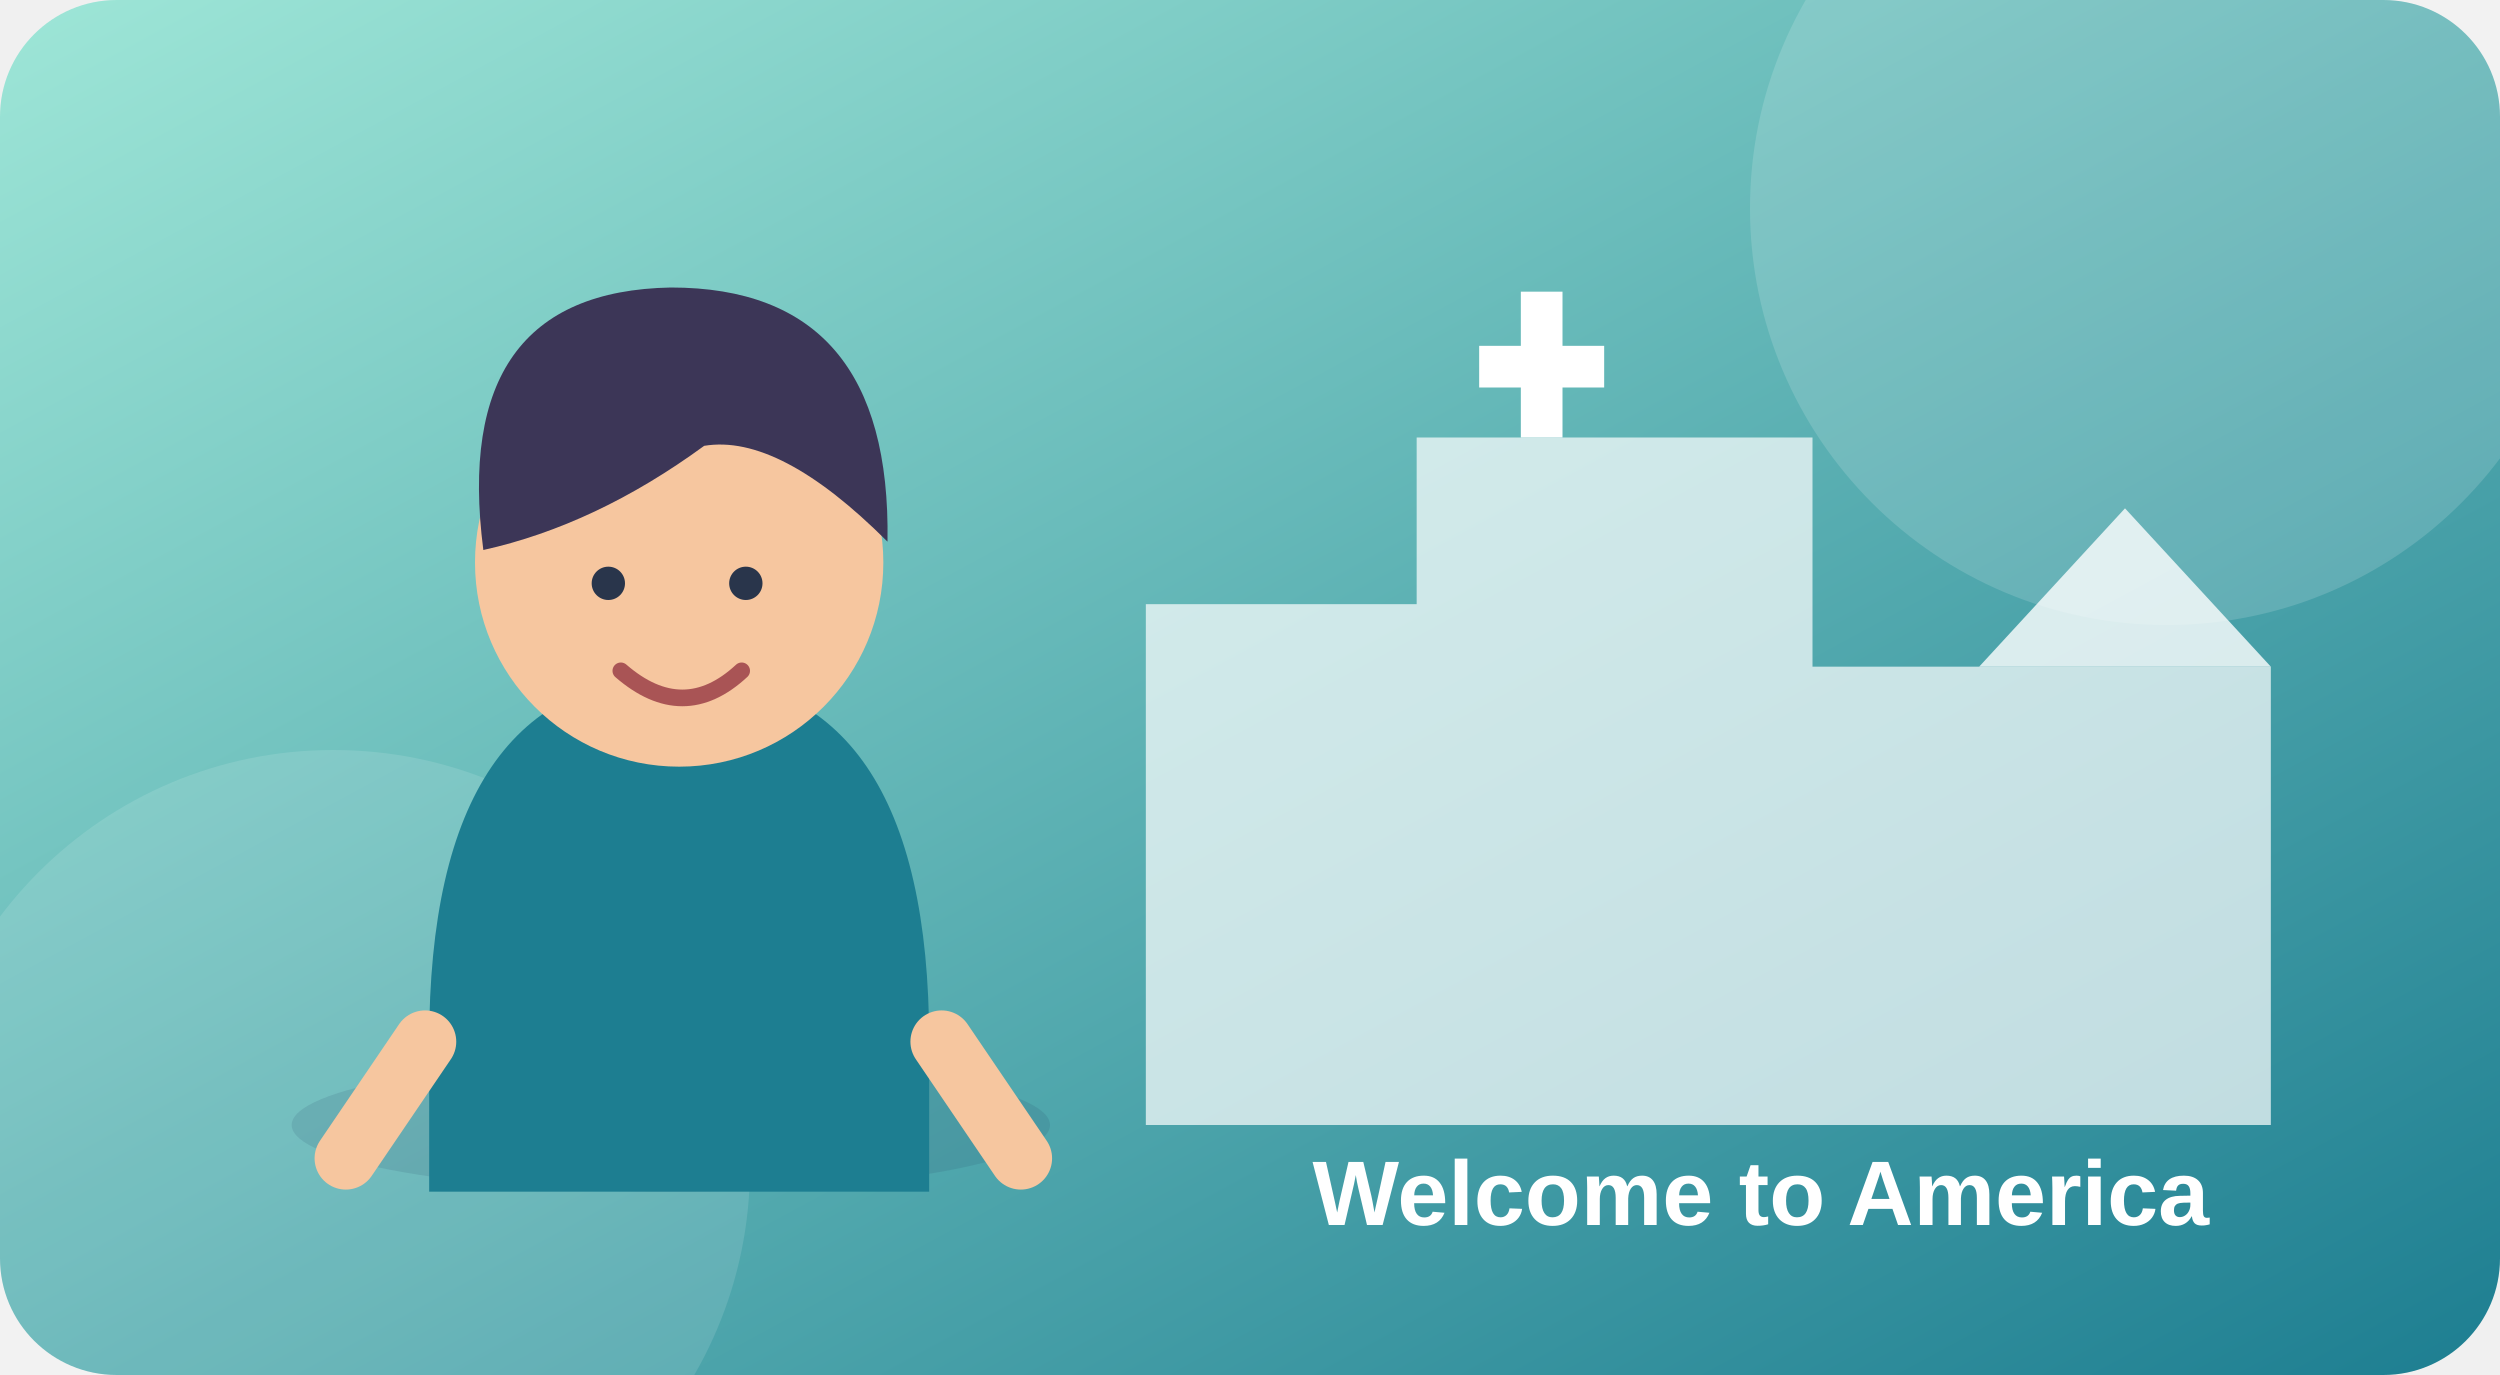
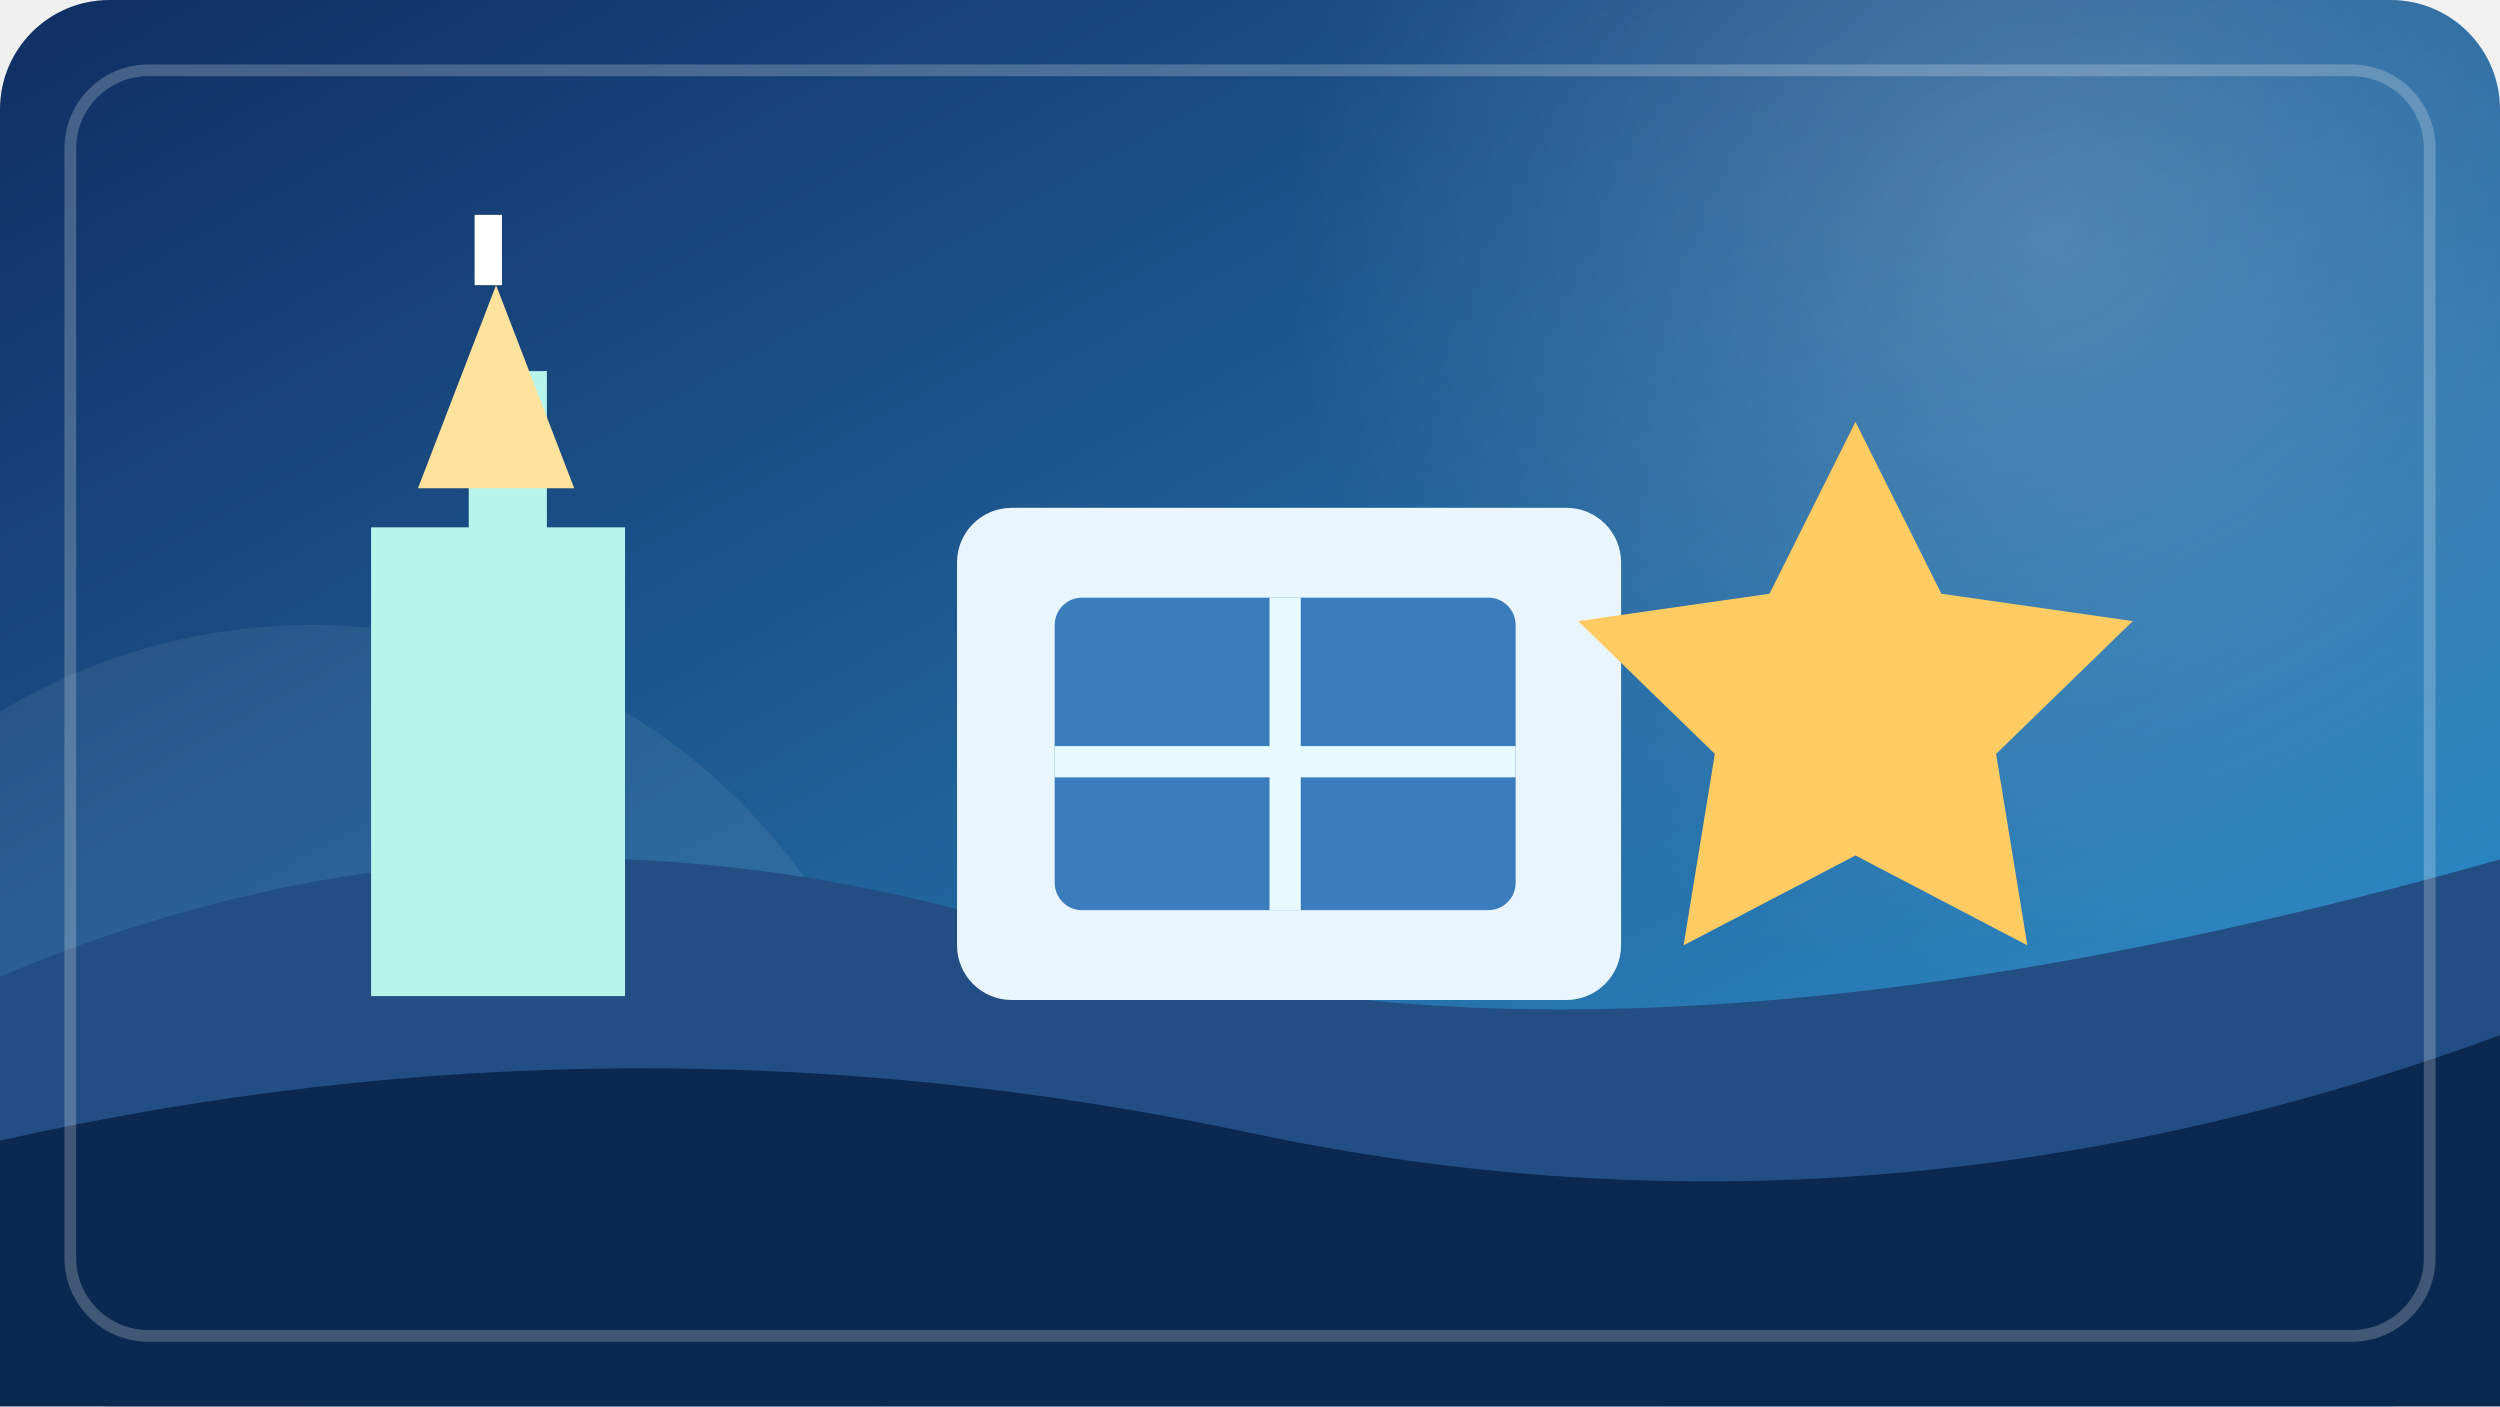
- <svg xmlns="http://www.w3.org/2000/svg" viewBox="0 0 600 330" role="img" aria-label="Welcome to America">
+ <svg xmlns="http://www.w3.org/2000/svg" viewBox="0 0 640 360" role="img" aria-label="Starter: Welcome to America">
  <defs>
    <linearGradient id="g" x2="1" y2="1">
-       <stop stop-color="#9ee6d7" />
-       <stop offset="1" stop-color="#1d7e91" />
+       <stop stop-color="#102e62" />
+       <stop offset="1" stop-color="#3199d6" />
    </linearGradient>
+     <radialGradient id="glow">
+       <stop stop-color="#fff" stop-opacity=".22" />
+       <stop offset="1" stop-color="#fff" stop-opacity="0" />
+     </radialGradient>
  </defs>
-   <rect width="600" height="330" rx="28" fill="url(#g)" />
-   <circle cx="520" cy="50" r="100" fill="#fff" opacity=".15" />
-   <circle cx="80" cy="280" r="100" fill="#fff" opacity=".12" />
-   <g transform="translate(265 50)">
-     <path d="M10 220V95h65v125M75 220V55h95v165M170 220V110h110v110" fill="#fff" opacity=".7" />
-     <path d="M105 55V20M90 38h30" stroke="#fff" stroke-width="10" />
-     <path d="M210 110l35-38 35 38" fill="#fff" opacity=".8" />
-   </g>
-   <g transform="translate(68 70)">
-     <ellipse cx="93" cy="200" rx="91" ry="16" fill="#1b3455" opacity=".12" />
-     <path d="M35 180q0-88 60-88t60 88v36H35z" fill="#1d7e91" />
-     <circle cx="95" cy="65" r="49" fill="#f6c69f" />
-     <path d="M48 62q-8-62 45-63 53 0 52 61-26-26-44-23-26 19-53 25" fill="#3c3657" />
-     <circle cx="78" cy="70" r="4" fill="#29354b" />
-     <circle cx="111" cy="70" r="4" fill="#29354b" />
-     <path d="M81 91q15 13 29 0" fill="none" stroke="#a95455" stroke-width="4" stroke-linecap="round" />
-     <path d="M34 180l-19 28m143-28l19 28" stroke="#f6c69f" stroke-width="15" stroke-linecap="round" />
-   </g>
-   <text x="315" y="294" font-family="Arial,sans-serif" font-weight="bold" font-size="22" fill="#fff">Welcome to America</text>
+   <rect width="640" height="360" rx="28" fill="url(#g)" />
+   <circle cx="525" cy="60" r="195" fill="url(#glow)" />
+   <circle cx="80" cy="315" r="155" fill="#fff" opacity=".07" />
+   <path d="M0 250 Q130 195 270 240 T640 220 V360 H0Z" fill="#224e83" />
+   <path d="M0 292 Q160 256 320 290 T640 265 V360 H0Z" fill="#0b2850" />
+   <path d="M95 255V135h25v-40h20v40h20v120" fill="#b7f5ec" />
+   <path d="M107 125l20-52 20 52z" fill="#ffe29b" />
+   <path d="M125 73v-18" stroke="#fff" stroke-width="7" />
+   <rect x="245" y="130" width="170" height="126" rx="14" fill="#e9f5ff" />
+   <rect x="270" y="153" width="118" height="80" rx="7" fill="#3b7cbd" />
+   <path d="M270 195h118M329 153v80" stroke="#e6faff" stroke-width="8" />
+   <path d="M475 108l22 44 49 7-35 34 8 49-44-23-44 23 8-49-35-34 49-7z" fill="#ffcc64" />
+   <rect x="18" y="18" width="604" height="324" rx="20" fill="none" stroke="#fff" stroke-opacity=".22" stroke-width="3" />
</svg>
